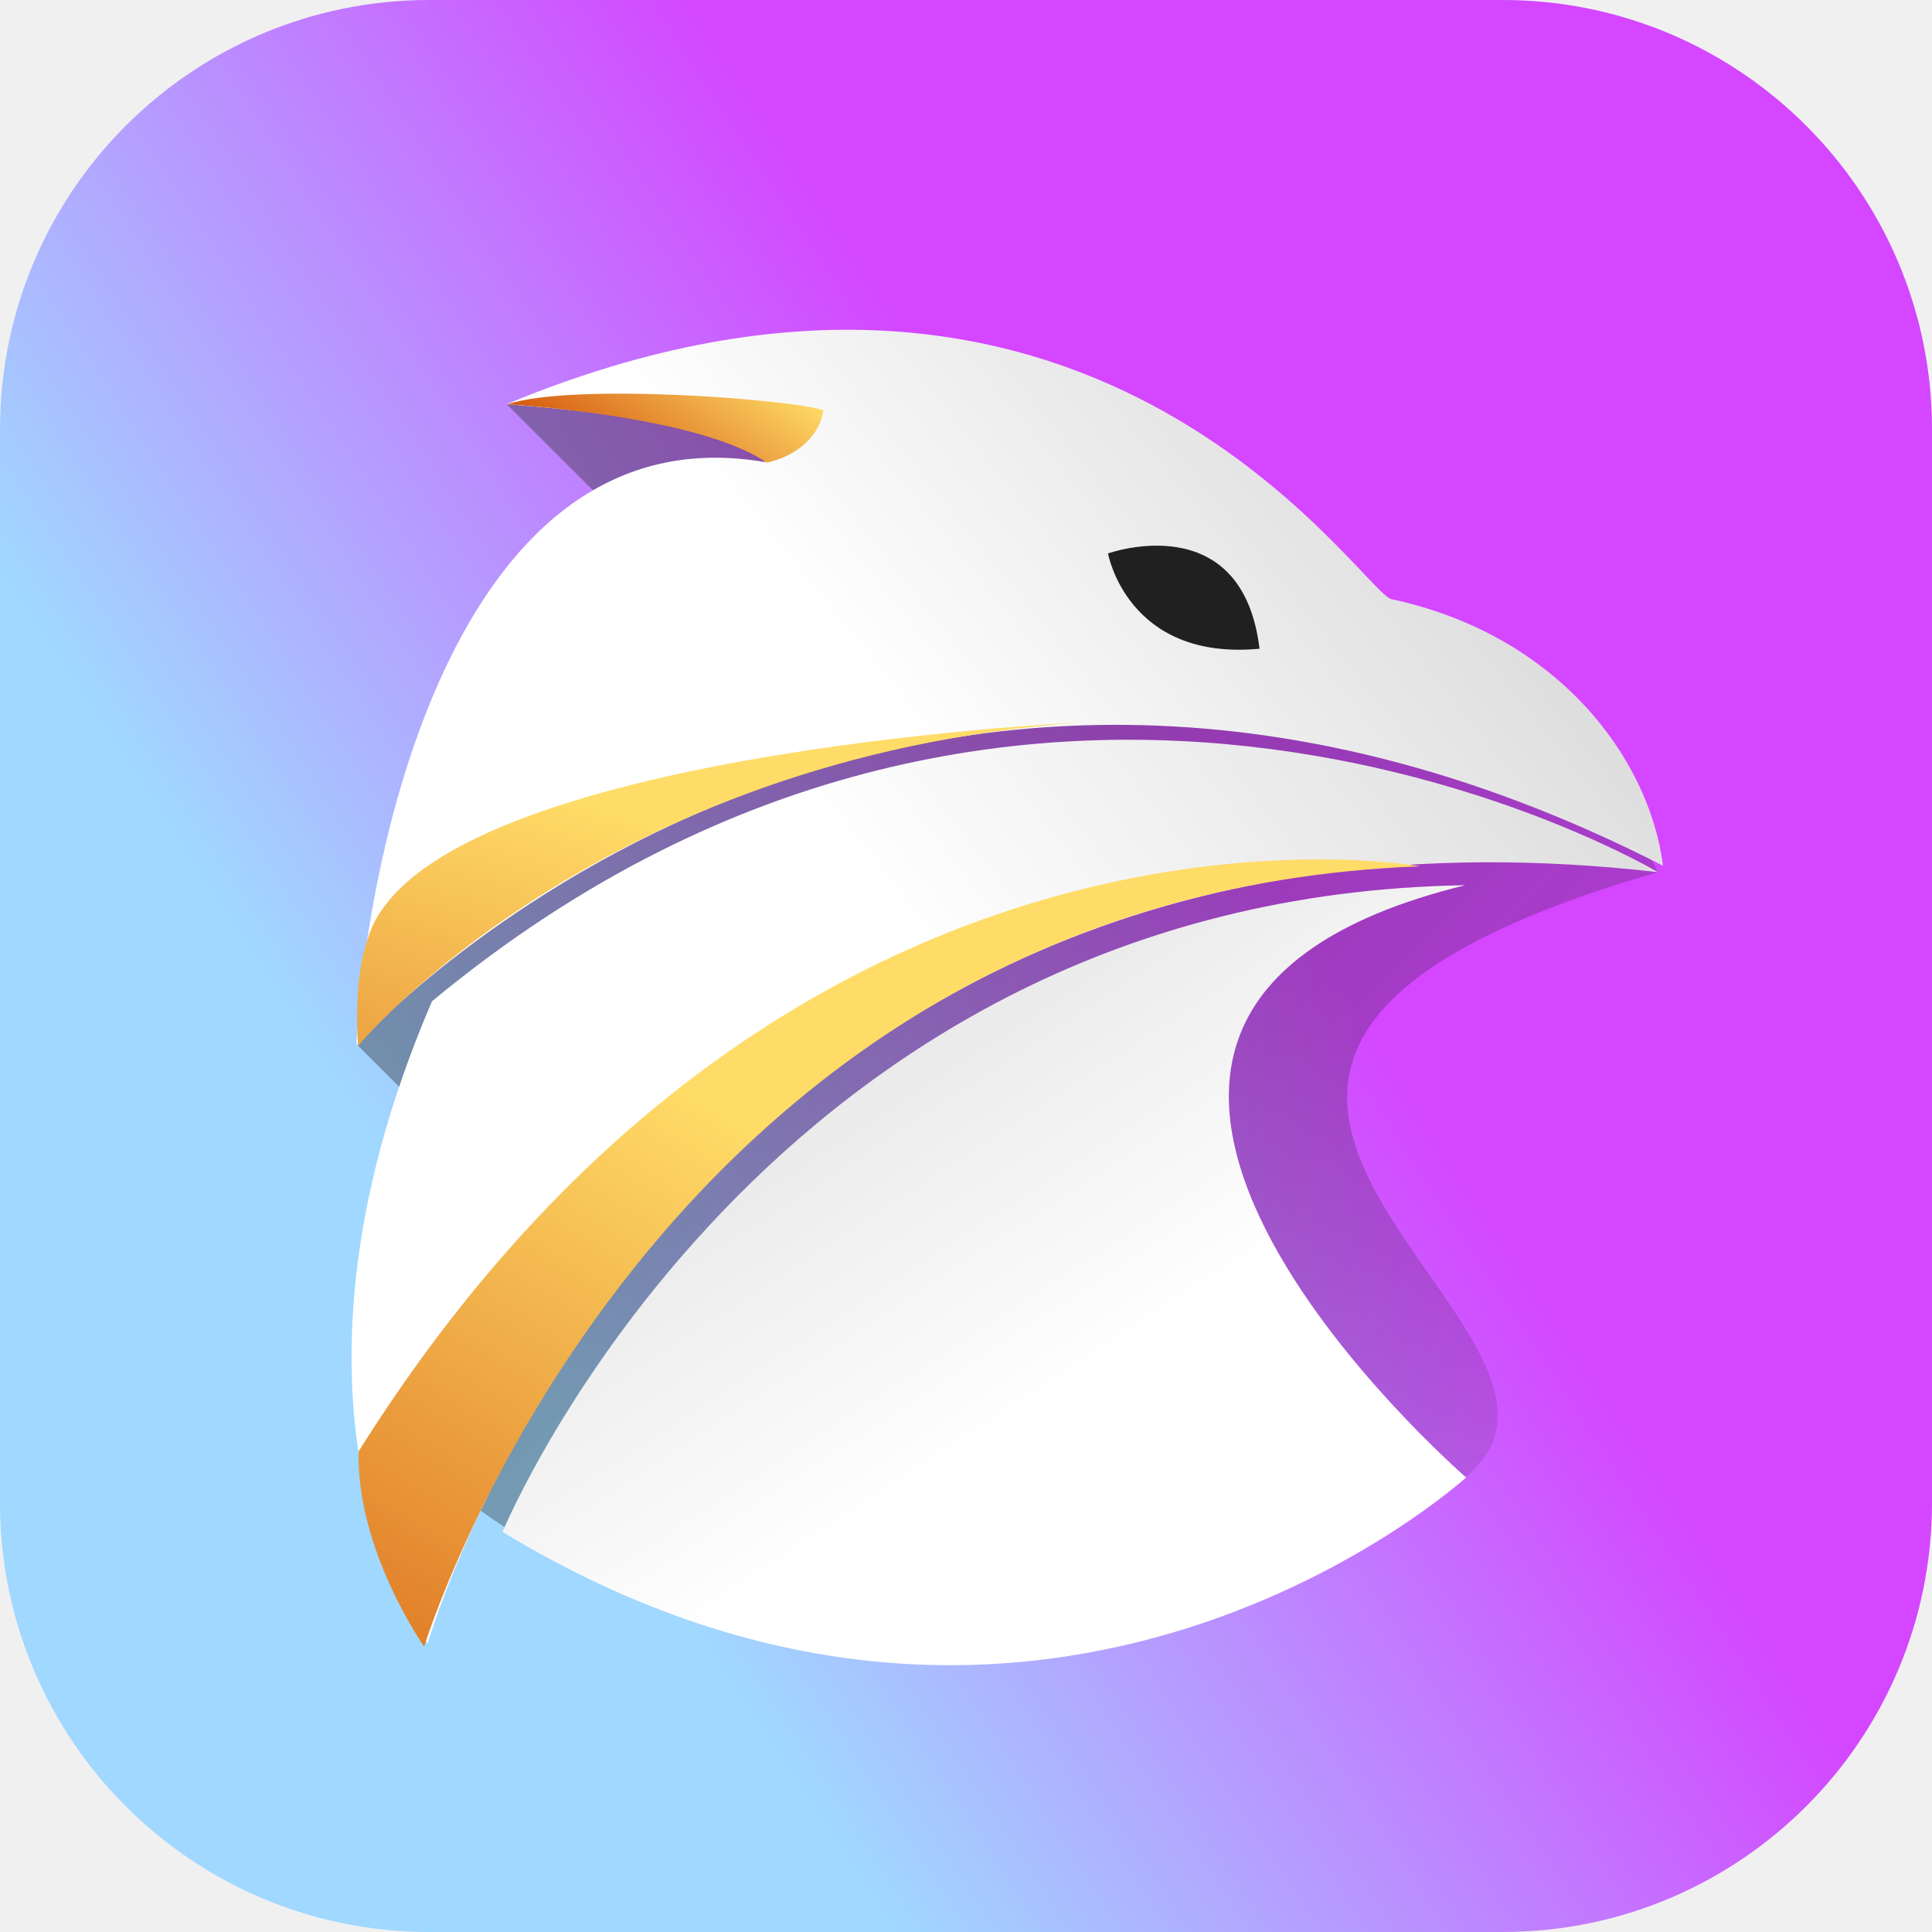
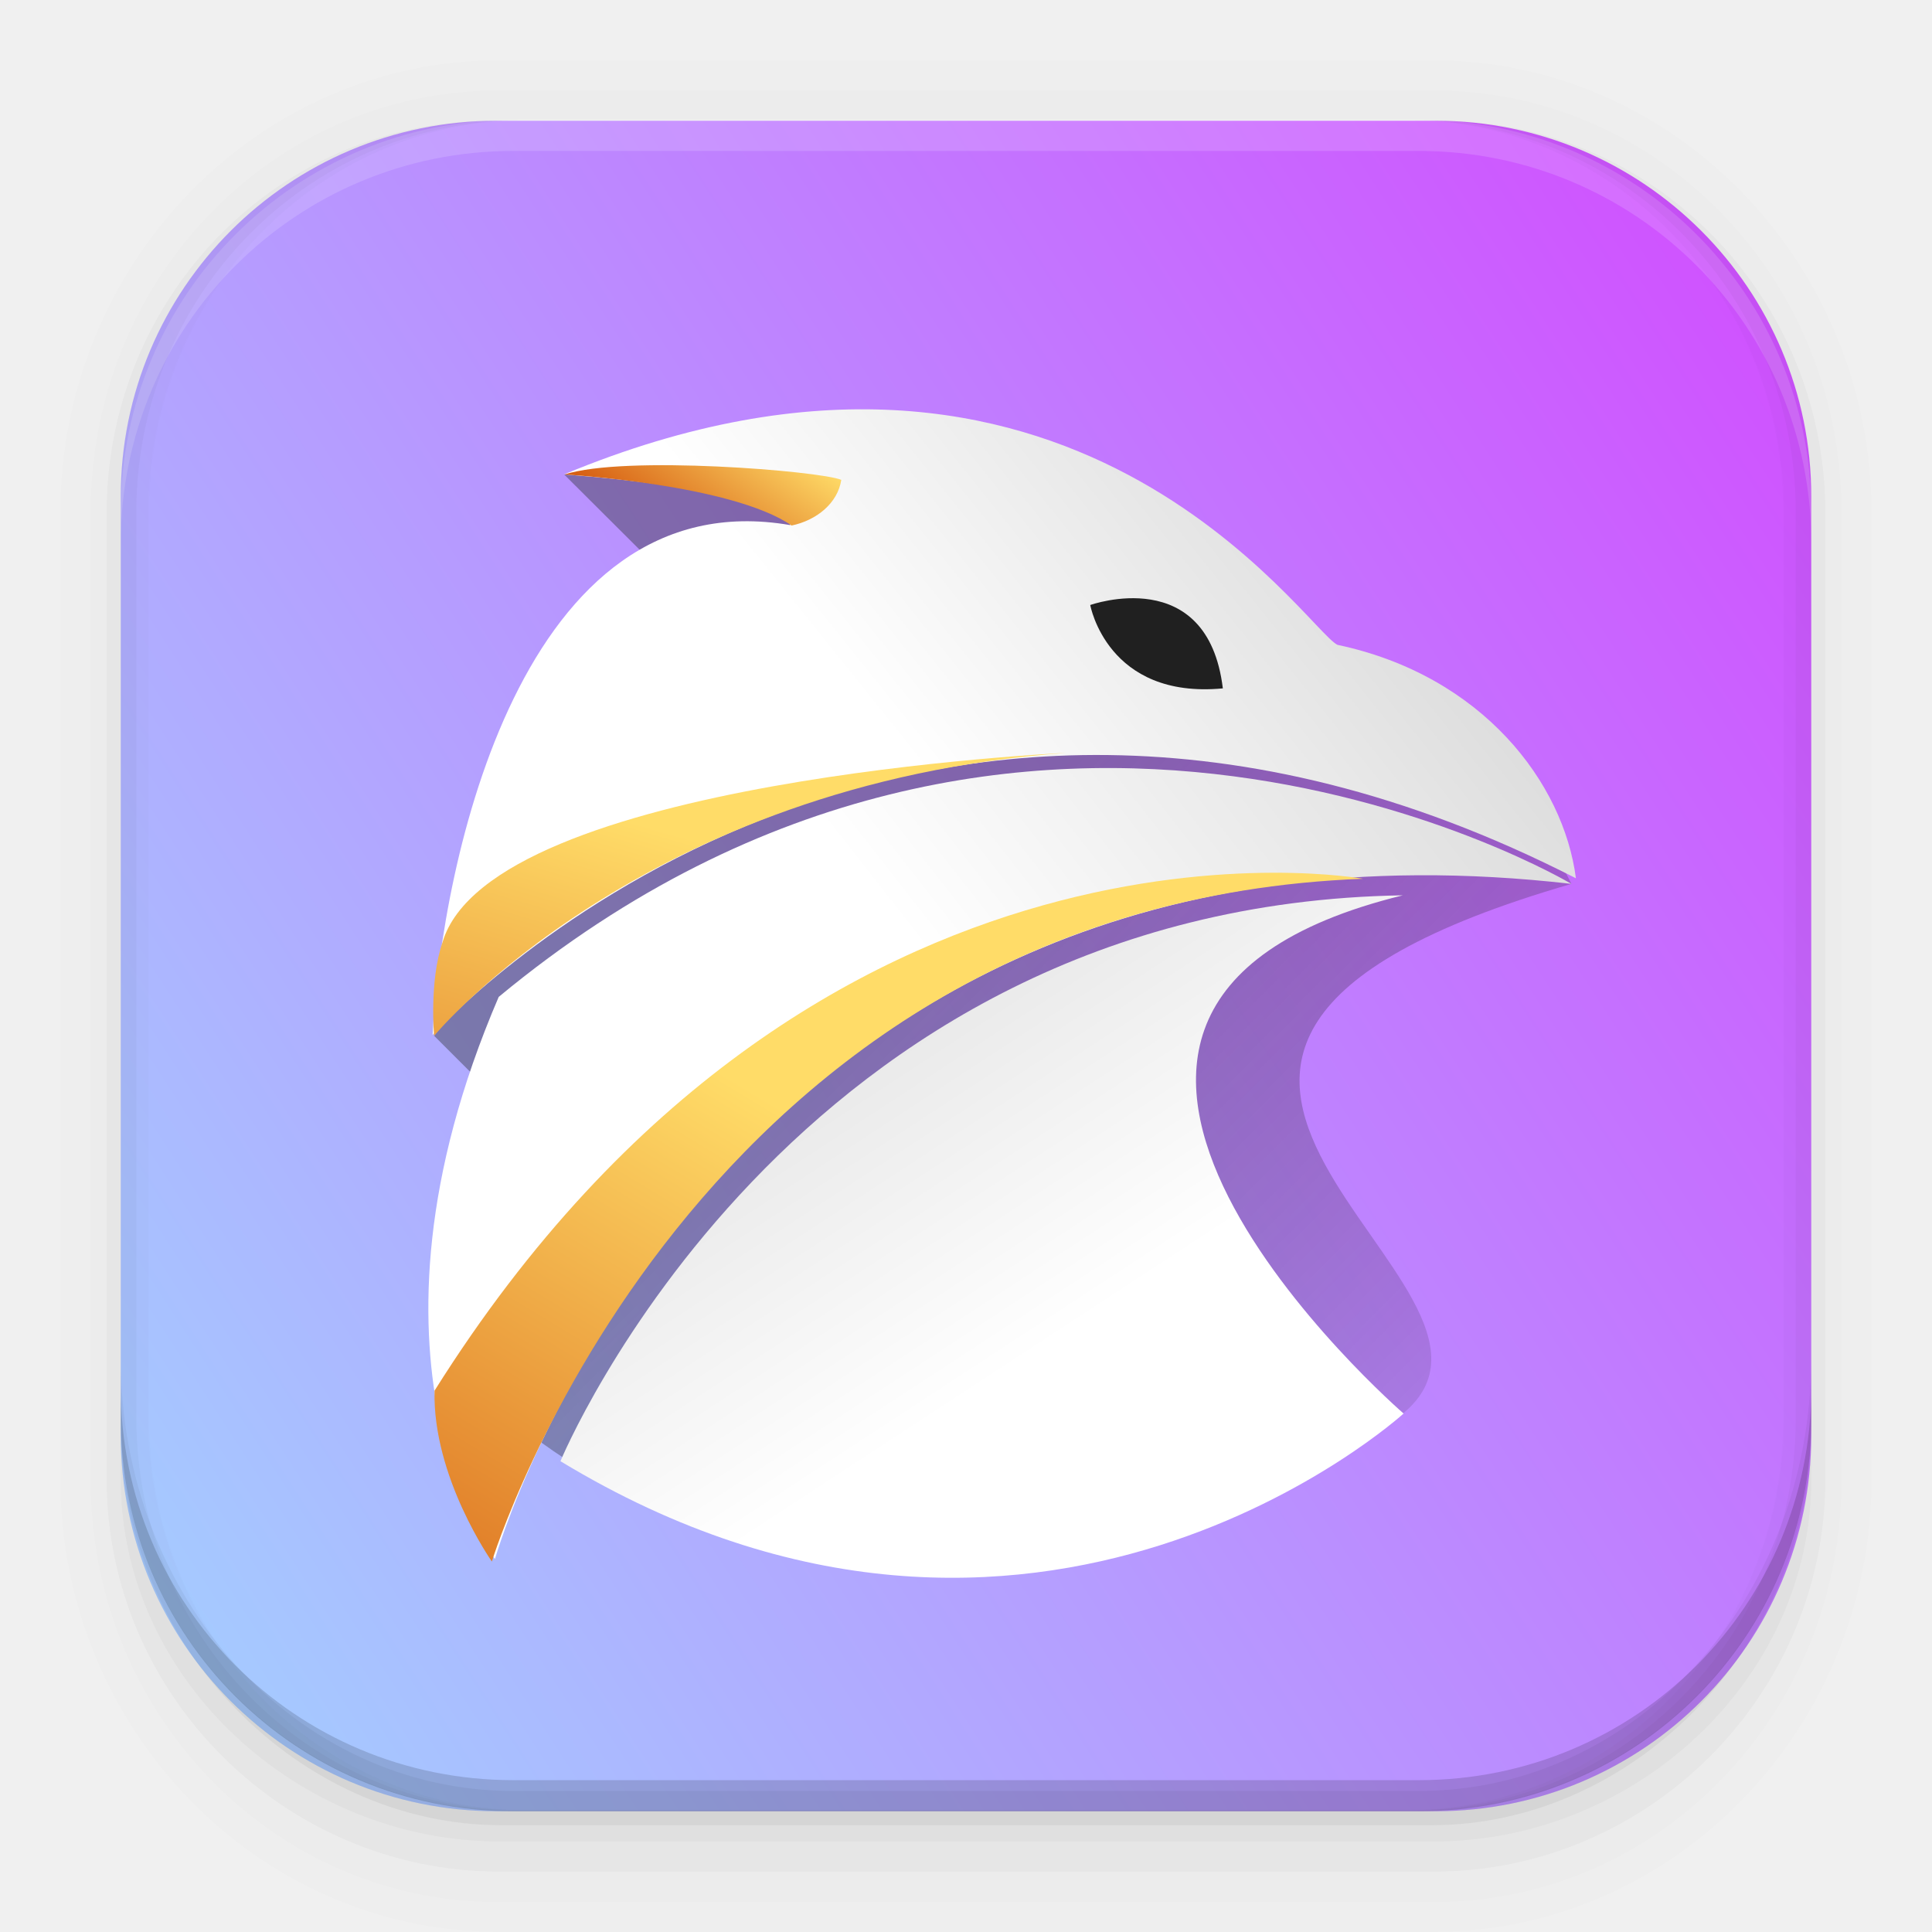
- <svg xmlns="http://www.w3.org/2000/svg" xmlns:xlink="http://www.w3.org/1999/xlink" viewBox="0 0 48 48" version="1.1" id="svg229">
+ <svg xmlns="http://www.w3.org/2000/svg" xmlns:xlink="http://www.w3.org/1999/xlink" viewBox="0 0 64 64" version="1.1" id="svg229" width="64" height="64">
  <defs id="defs233">
-     <linearGradient xlink:href="#t" id="linearGradient1467" x1="52.388" y1="3.184" x2="-7.007" y2="41.704" gradientUnits="userSpaceOnUse" />
+     <linearGradient xlink:href="#t" id="linearGradient1467" x1="52.388" y1="3.184" x2="-7.007" y2="41.704" gradientUnits="userSpaceOnUse" gradientTransform="matrix(1.166667,0,0,1.166667,4,4)" />
    <linearGradient id="b" x1="429.07" x2="429.07" y1="14.723" y2="1034.7" gradientTransform="matrix(0.063764,0,0,0.063764,29.47917,6.764592)" gradientUnits="userSpaceOnUse">
      <stop stop-color="#fff" offset="0" id="stop2" />
      <stop stop-color="#d7d7d7" offset="1" id="stop4" />
    </linearGradient>
    <linearGradient id="a" x1="540" x2="540" y1="452.36" y2="632.36" gradientTransform="matrix(0.064012,0,0,0.064012,-1.9057,-2.2948)" gradientUnits="userSpaceOnUse">
      <stop stop-color="#d7d7d7" offset="0" id="stop7" />
      <stop stop-color="#fff" offset="1" id="stop9" />
    </linearGradient>
    <linearGradient id="linearGradient862" x1="7.937" x2="7.937" y1="15.081" y2="1.852" gradientTransform="matrix(4.108954,0,0,3.7796,-4.5186,-4.250381)" gradientUnits="userSpaceOnUse">
      <stop stop-color="#112b40" offset="0" id="stop12" />
      <stop stop-color="#0074a4" offset="1" id="stop14" />
    </linearGradient>
  </defs>
-   <linearGradient id="s" x1="24" x2="44" y1="24" y2="44" gradientUnits="userSpaceOnUse" gradientTransform="translate(-0.6370936,-2.441705)">
+   <linearGradient id="s" x1="24" x2="44" y1="24" y2="44" gradientUnits="userSpaceOnUse" gradientTransform="matrix(1.166667,0,0,1.166667,3.256724,1.151344)">
    <stop stop-color="#292c2f" offset="0" id="stop179" />
    <stop stop-opacity="0" offset="1" id="stop181" />
  </linearGradient>
-   <linearGradient id="t" x1="189.344" x2="-27.88" y1="-34.773" y2="126.119" gradientTransform="matrix(.31711 0 0 .3129 4.272 4.257)" gradientUnits="userSpaceOnUse">
+   <linearGradient id="t" x1="189.344" x2="-27.88" y1="-34.773" y2="126.119" gradientTransform="matrix(0.31711,0,0,0.3129,4.272,4.257)" gradientUnits="userSpaceOnUse">
    <stop stop-color="#d446ff" offset="0" id="stop184" />
    <stop stop-color="#a0d8ff" offset="1" id="stop186" />
  </linearGradient>
  <linearGradient id="l">
    <stop stop-color="#fff" offset="0" id="stop189" />
    <stop stop-color="#dadada" offset="1" id="stop191" />
  </linearGradient>
  <linearGradient id="r" x1="49.298" x2="95.398" y1="81.098" y2="56.09" gradientTransform="matrix(0.37868,0,0,0.26203,4.272,4.257)" gradientUnits="userSpaceOnUse" xlink:href="#l" />
  <linearGradient id="q" x1="61.021" x2="27.009" y1="119.444" y2="77.338" gradientTransform="matrix(0.35013,0,0,0.2834,4.272,4.257)" gradientUnits="userSpaceOnUse" xlink:href="#l" />
  <linearGradient id="p" x1="87.486" x2="39.143" y1="37.283" y2="58.524" gradientTransform="matrix(0.42584,0,0,0.23301,4.272,4.257)" gradientUnits="userSpaceOnUse">
    <stop stop-color="#d0d0d0" offset="0" id="stop196" />
    <stop stop-color="#fff" offset="1" id="stop198" />
  </linearGradient>
  <linearGradient id="k">
    <stop stop-color="#ffdc68" offset="0" id="stop201" />
    <stop stop-color="#ce4300" offset="1" id="stop203" />
  </linearGradient>
  <linearGradient id="o" x1="39.132" x2="-14.568" y1="94.824" y2="160.96" gradientTransform="matrix(0.36573,0,0,0.2713,4.272,4.257)" gradientUnits="userSpaceOnUse" xlink:href="#k" />
  <linearGradient id="n" x1="24.439" x2="12.066" y1="54.424" y2="58.197" gradientTransform="matrix(0.67462,0,0,0.14709,4.272,4.257)" gradientUnits="userSpaceOnUse" xlink:href="#k" />
  <linearGradient id="m" x1="32.174" x2="-13.135" y1="91.75" y2="161.326" gradientTransform="matrix(0.47125,0,0,0.21056,4.272,4.257)" gradientUnits="userSpaceOnUse" xlink:href="#k" />
  <g id="layer1">
-     <rect style="fill:url(#linearGradient1467);fill-opacity:1;fill-rule:evenodd" id="rect1347" width="48" height="48" x="0" y="0" ry="10.667" rx="10.667" />
+     <rect style="fill:url(#linearGradient1467);fill-opacity:1;fill-rule:evenodd;stroke-width:1.167" id="rect1347" width="56" height="56" x="4" y="4" ry="12.445" rx="12.445" />
  </g>
-   <path d="m 38.849,17.044 -17.486,-7.486 -8.775,0.484 4.775,4.76 -8.465,11.18 1.577,1.576 1.888,3 -0.467,6.941 c 0.261,0.189 0.527,0.371 0.797,0.547 l 23.703,-1.34 0.004,0.004 c 4.498,-3.688 -11.99,-10.184 4.79,-15.042 z" fill="url(#s)" opacity="0.4" id="path211" style="fill:url(#s)" />
-   <g fill-rule="evenodd" stroke-width="3.16" id="g227" transform="translate(-0.6370936,-2.441705)">
+   <path d="m 49.324,23.885 -20.4,-8.734 -10.238,0.565 5.571,5.553 -9.876,13.043 1.84,1.839 2.203,3.5 -0.545,8.098 c 0.305,0.22 0.615,0.433 0.93,0.638 l 27.654,-1.563 0.005,0.005 c 5.248,-4.303 -13.989,-11.881 5.588,-17.549 z" fill="url(#s)" opacity="0.4" id="path211" style="fill:url(#s);stroke-width:1.167" />
+   <g fill-rule="evenodd" stroke-width="3.16" id="g227" transform="matrix(1.166667,0,0,1.166667,3.256724,1.151344)">
    <path d="m 11.262,43.28 c 0,0 6.247,-21.963 30.565,-19.17 0,0 -15.455,-9.218 -30.458,3.209 -4.432,10.312 -0.107,15.96 -0.107,15.96 z" fill="url(#r)" id="path213" style="fill:url(#r)" />
    <path d="m 13.122,40.502 c 0,0 6.518,-15.79 23.918,-16.067 -13.226,3.237 0.022,14.714 0.022,14.714 0,0 -10.462,9.523 -23.94,1.353 z" fill="url(#q)" id="path215" style="fill:url(#q)" />
    <path d="m 9.492,28.398 c 0,0 13.02,-14.388 32.463,-4.447 -0.348,-2.704 -2.648,-5.756 -6.77,-6.628 -0.912,-0.436 -7.595,-10.813 -21.96,-4.84 4.419,0.346 6.315,0.968 6.423,1.44 -7.643,-1.32 -9.908,9.606 -10.156,14.475 z" fill="url(#p)" id="path217" style="fill:url(#p)" />
    <path d="m 28.165,16.192 c 0,0 3.331,-1.198 3.765,2.367 -3.285,0.31 -3.765,-2.367 -3.765,-2.367 z" fill="#202020" id="path219" />
    <path d="m 11.175,43.35 c 0,0 5.694,-18.662 24.734,-19.385 0,0 -15.45,-2.832 -26.362,14.534 -0.06,2.457 1.628,4.852 1.628,4.852 z" fill="url(#o)" id="path221" style="fill:url(#o)" />
    <path d="m 13.24,12.485 c 0,0 4.75,0.278 6.445,1.45 0.708,-0.147 1.31,-0.634 1.411,-1.297 -0.607,-0.253 -6.167,-0.707 -7.855,-0.153 z" fill="url(#n)" id="path223" style="fill:url(#n)" />
    <path d="m 9.535,28.423 c 0,0 5.946,-7.175 17.948,-8.032 0,0 -16.34,0.742 -17.71,5.377 -0.382,1.115 -0.238,2.655 -0.238,2.655 z" fill="url(#m)" id="path225" style="fill:url(#m)" />
  </g>
  <g id="layer2" />
  <g id="layer3" />
+   <path d="M 17.002,3.969 C 9.799,3.969 4,9.768 4,16.971 V 18.002 C 4,10.799 9.799,5 17.002,5 h 29.998 c 7.203,0 13.002,5.799 13.002,13.002 V 16.971 C 60.002,9.768 54.204,3.969 47,3.969 Z" fill="#ffffff" opacity="0.15" stroke-width="3.78" id="path68" />
+   <path d="M 17.002,60.001 C 9.799,60.001 4,54.202 4,46.999 V 45.968 c 0,7.203 5.799,13.002 13.002,13.002 h 29.998 c 7.203,0 13.002,-5.799 13.002,-13.002 v 1.031 c 0,7.203 -5.799,13.002 -13.002,13.002 z" opacity="0.15" id="path70" style="stroke-width:3.78" />
+   <g shape-rendering="auto" id="g44" transform="matrix(3.779602,0,0,3.779602,2.125818e-4,-1.419432e-5)">
+     <path d="m 4.369,0.529 c -2.114,0 -3.84,1.784 -3.84,3.968 v 8.467 c 0,2.185 1.726,3.968 3.84,3.968 h 8.194 c 2.114,0 3.84,-1.784 3.84,-3.968 v -8.467 c 0,-2.185 -1.726,-3.968 -3.84,-3.968 z m 0.257,0.521 h 7.681 c 1.844,0 3.329,1.534 3.329,3.44 v 7.937 c 0,1.906 -1.485,3.44 -3.329,3.44 h -7.681 c -1.844,0 -3.329,-1.534 -3.329,-3.44 v -7.937 c 0,-1.906 1.485,-3.44 3.329,-3.44 z" color="#000000" color-rendering="auto" dominant-baseline="auto" image-rendering="auto" opacity="0.01" solid-color="#000000" stop-color="#000000" style="font-variant-ligatures:normal;font-variant-position:normal;font-variant-caps:normal;font-variant-numeric:normal;font-variant-alternates:normal;font-variant-east-asian:normal;font-feature-settings:normal;font-variation-settings:normal;text-indent:0;text-decoration-line:none;text-decoration-style:solid;text-decoration-color:#000000;text-transform:none;text-orientation:mixed;white-space:normal;shape-padding:0;shape-margin:0;inline-size:0;isolation:auto;mix-blend-mode:normal" id="path34" />
+     <path d="m 4.359,0.794 c -1.967,0 -3.564,1.653 -3.564,3.688 v 8.5 c 0,2.035 1.597,3.688 3.564,3.688 h 8.216 c 1.967,0 3.564,-1.653 3.564,-3.688 v -8.5 c 0,-2.035 -1.598,-3.688 -3.564,-3.688 z m 0.272,0.256 h 7.672 c 1.842,0 3.325,1.534 3.325,3.44 v 7.937 c 0,1.906 -1.483,3.44 -3.325,3.44 h -7.672 c -1.842,0 -3.325,-1.534 -3.325,-3.44 v -7.937 c 0,-1.906 1.483,-3.44 3.325,-3.44 z" color="#000000" color-rendering="auto" dominant-baseline="auto" image-rendering="auto" opacity="0.01" solid-color="#000000" stop-color="#000000" style="font-variant-ligatures:normal;font-variant-position:normal;font-variant-caps:normal;font-variant-numeric:normal;font-variant-alternates:normal;font-variant-east-asian:normal;font-feature-settings:normal;font-variation-settings:normal;text-indent:0;text-decoration-line:none;text-decoration-style:solid;text-decoration-color:#000000;text-transform:none;text-orientation:mixed;white-space:normal;shape-padding:0;shape-margin:0;inline-size:0;isolation:auto;mix-blend-mode:normal" id="path36" />
+     <path d="m 4.31,1.058 c -1.866,0 -3.375,1.538 -3.375,3.439 v 8.467 c 0,1.901 1.57,3.439 3.436,3.439 h 8.2 c 1.866,0 3.427,-1.538 3.427,-3.439 V 4.497 c 0,-1.901 -1.51,-3.439 -3.376,-3.439 h -0.097 c 1.794,0.087 3.214,1.582 3.214,3.432 v 7.937 c 0,1.906 -1.506,3.44 -3.377,3.44 h -7.79 c -1.871,0 -3.377,-1.534 -3.377,-3.44 V 4.49 c 0,-1.85 1.42,-3.345 3.214,-3.432 z" color="#000000" color-rendering="auto" dominant-baseline="auto" image-rendering="auto" opacity="0.03" solid-color="#000000" stop-color="#000000" style="font-variant-ligatures:normal;font-variant-position:normal;font-variant-caps:normal;font-variant-numeric:normal;font-variant-alternates:normal;font-variant-east-asian:normal;font-feature-settings:normal;font-variation-settings:normal;text-indent:0;text-decoration-line:none;text-decoration-style:solid;text-decoration-color:#000000;text-transform:none;text-orientation:mixed;white-space:normal;shape-padding:0;shape-margin:0;inline-size:0;isolation:auto;mix-blend-mode:normal" id="path38" />
+     <path transform="scale(0.26458)" d="m 4,46.969 v 2.031 c 0,6.648 5.896,12 12.544,12 h 30.961 c 6.648,0 12.495,-5.352 12.495,-12 V 47.008 C 59.979,54.193 54.19,59.971 47,59.971 H 17.002 C 9.799,59.971 4,54.172 4,46.969 Z" color="#000000" color-rendering="auto" dominant-baseline="auto" image-rendering="auto" opacity="0.03" solid-color="#000000" stop-color="#000000" style="font-variant-ligatures:normal;font-variant-position:normal;font-variant-caps:normal;font-variant-numeric:normal;font-variant-alternates:normal;font-variant-east-asian:normal;font-feature-settings:normal;font-variation-settings:normal;text-indent:0;text-decoration-line:none;text-decoration-style:solid;text-decoration-color:#000000;text-transform:none;text-orientation:mixed;white-space:normal;shape-padding:0;shape-margin:0;inline-size:0;isolation:auto;mix-blend-mode:normal" id="path40" />
+     <path d="m 1.058,11.906 v 0.592 c 0,1.939 1.573,3.499 3.332,3.499 h 8.16 c 1.759,0 3.324,-1.561 3.324,-3.499 v -0.581 c -0.006,2.095 -1.537,3.78 -3.439,3.78 H 4.498 c -1.906,0 -3.44,-1.691 -3.44,-3.792 z" color="#000000" color-rendering="auto" dominant-baseline="auto" image-rendering="auto" opacity="0.05" solid-color="#000000" stop-color="#000000" style="font-variant-ligatures:normal;font-variant-position:normal;font-variant-caps:normal;font-variant-numeric:normal;font-variant-alternates:normal;font-variant-east-asian:normal;font-feature-settings:normal;font-variation-settings:normal;text-indent:0;text-decoration-line:none;text-decoration-style:solid;text-decoration-color:#000000;text-transform:none;text-orientation:mixed;white-space:normal;shape-padding:0;shape-margin:0;inline-size:0;isolation:auto;mix-blend-mode:normal" id="path42" />
+   </g>
</svg>
